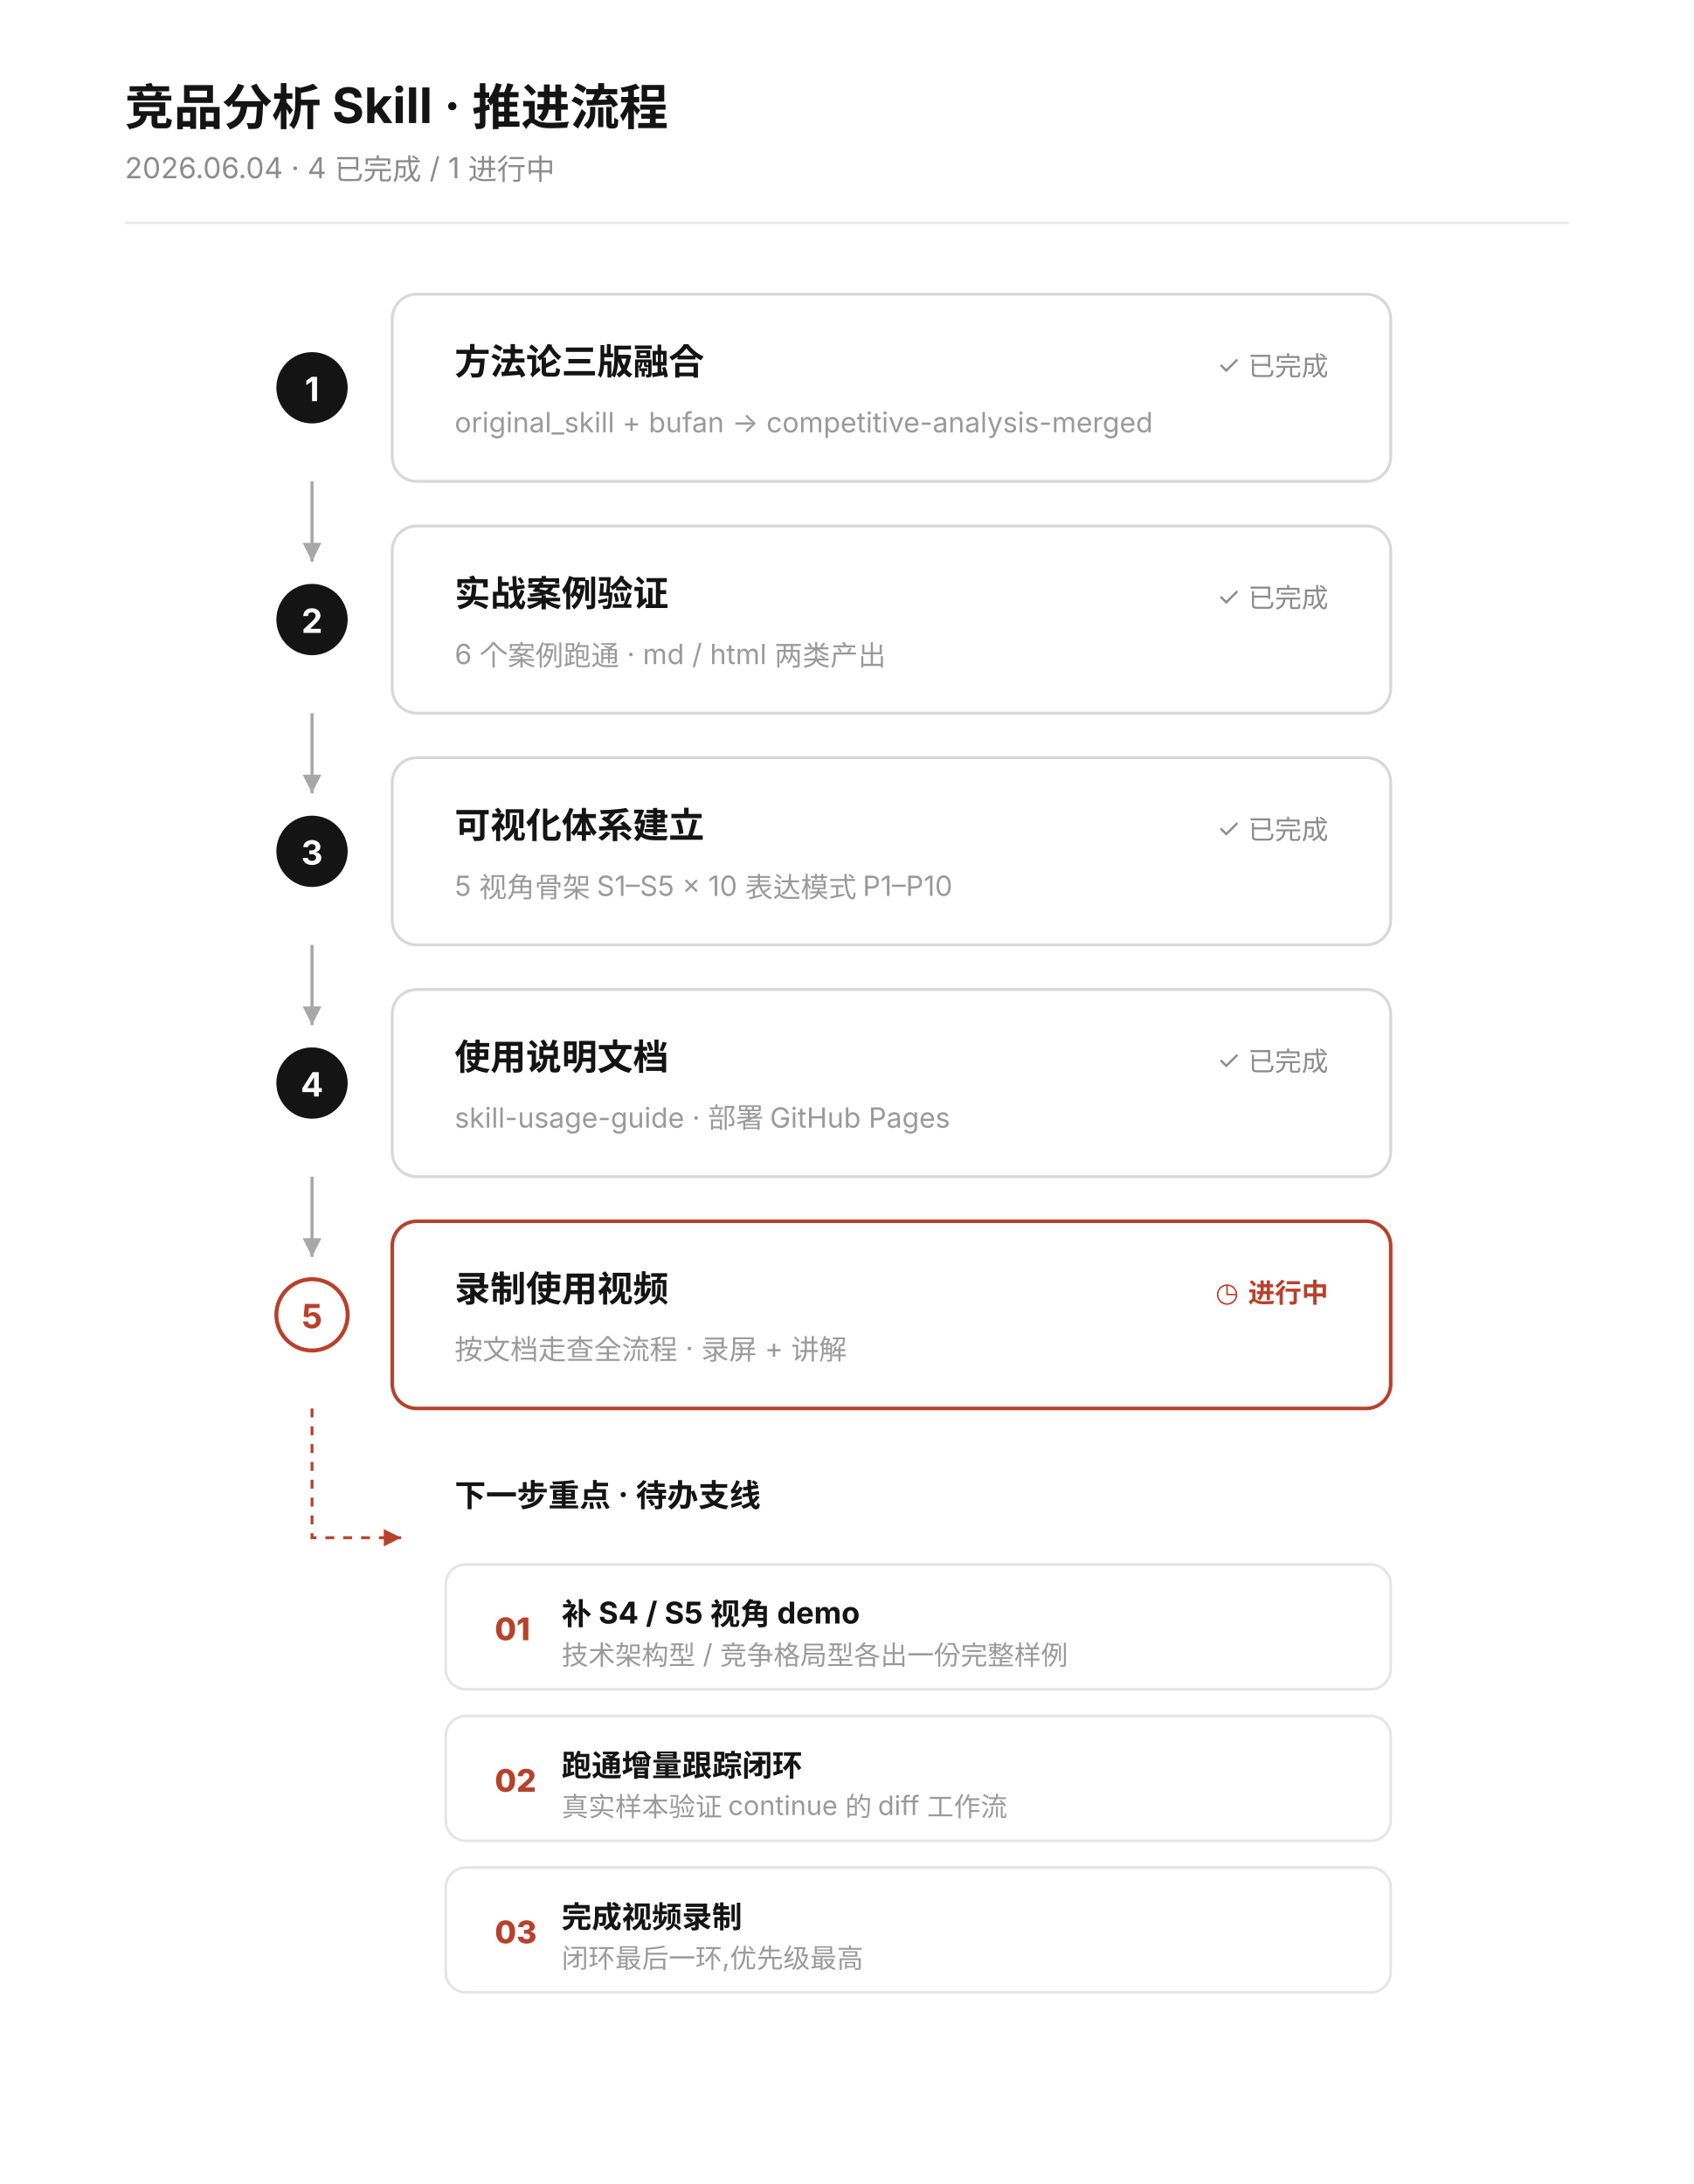
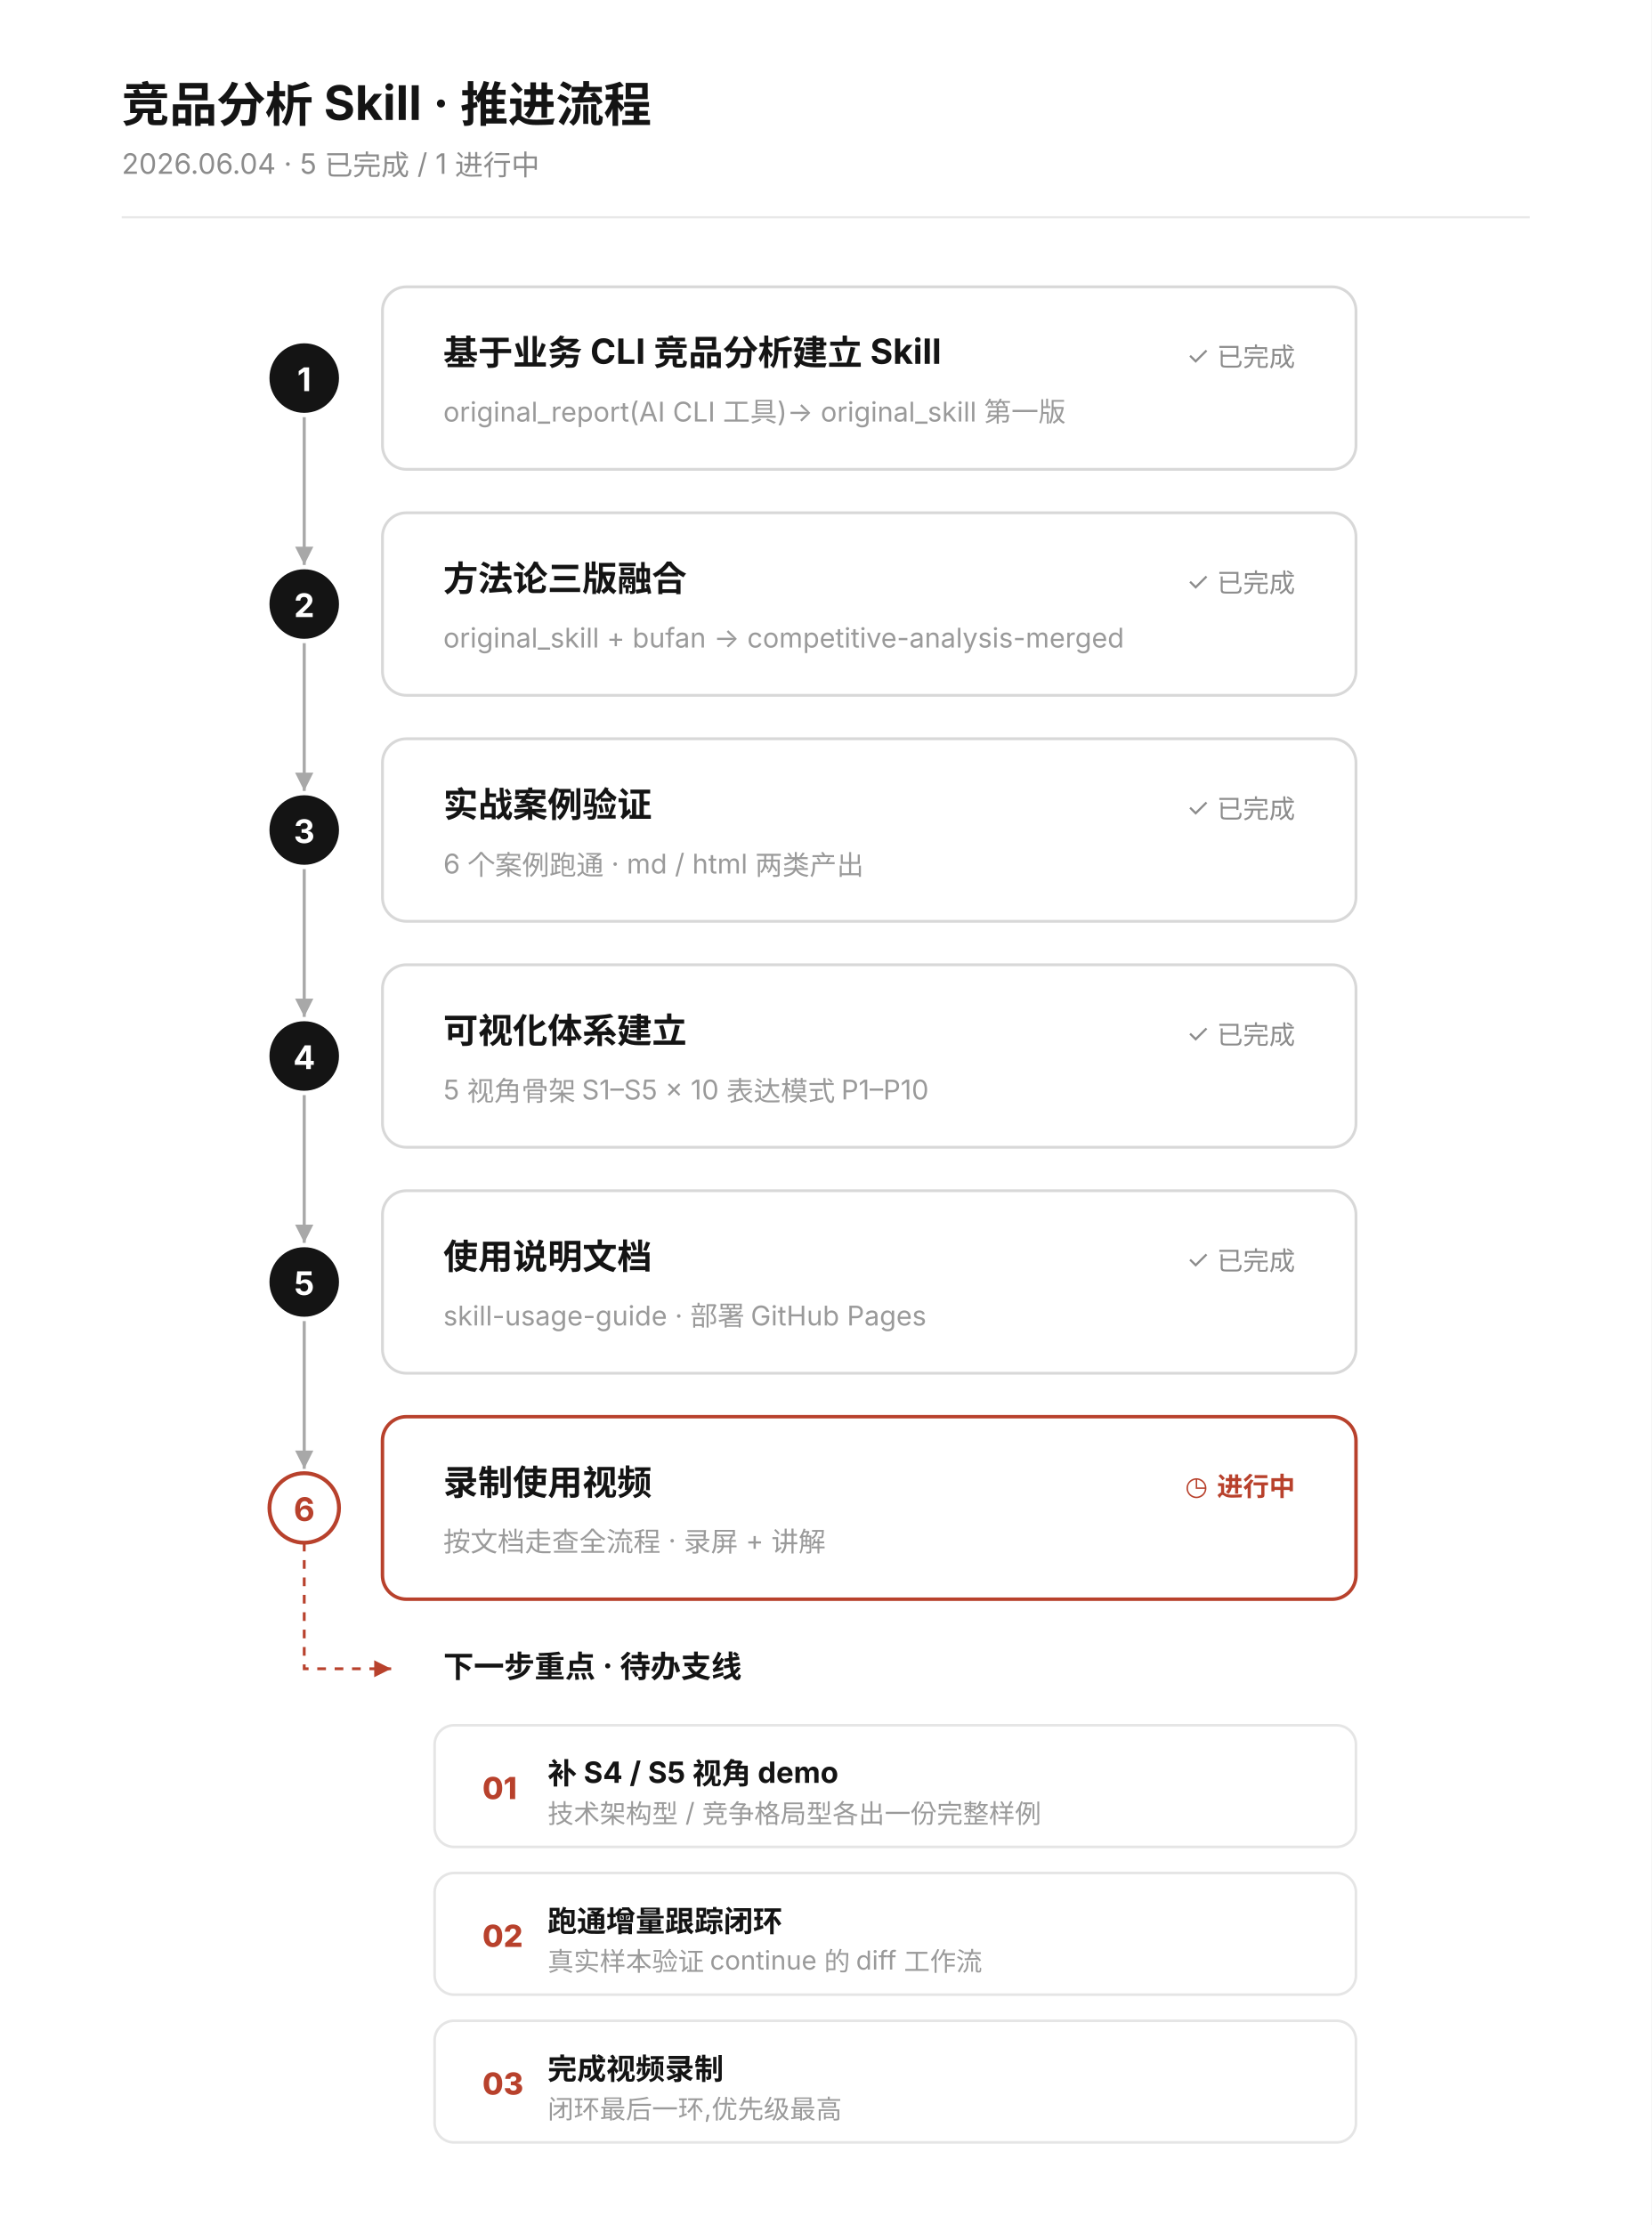
- <svg xmlns="http://www.w3.org/2000/svg" width="760" height="980" viewBox="0 0 760 980" font-family="'Inter','Segoe UI','PingFang SC','Microsoft YaHei',sans-serif">
+ <svg xmlns="http://www.w3.org/2000/svg" width="760" height="1024" viewBox="0 0 760 1024" font-family="'Inter','Segoe UI','PingFang SC','Microsoft YaHei',sans-serif">
  <defs>
    <marker id="ah" markerWidth="9" markerHeight="9" refX="6" refY="3" orient="auto">
      <path d="M0,0 L6,3 L0,6 Z" fill="#A8A8A8" />
    </marker>
    <marker id="aht" markerWidth="9" markerHeight="9" refX="6" refY="3" orient="auto">
      <path d="M0,0 L6,3 L0,6 Z" fill="#B8412C" />
    </marker>
  </defs>
-   <rect width="760" height="980" fill="#FFFFFF" />
+   <rect width="760" height="1024" fill="#FFFFFF" />
  <text x="56" y="56" fill="#141414" font-size="22" font-weight="700">竞品分析 Skill · 推进流程</text>
-   <text x="56" y="80" fill="#8C8C8C" font-size="13">2026.06.04 · 4 已完成 / 1 进行中</text>
+   <text x="56" y="80" fill="#8C8C8C" font-size="13">2026.06.04 · 5 已完成 / 1 进行中</text>
  <line x1="56" y1="100" x2="704" y2="100" stroke="#E8E8E8" stroke-width="1" />
  <g stroke="#A8A8A8" stroke-width="1.4">
-     <line x1="140" y1="216" x2="140" y2="252" marker-end="url(#ah)" />
-     <line x1="140" y1="320" x2="140" y2="356" marker-end="url(#ah)" />
-     <line x1="140" y1="424" x2="140" y2="460" marker-end="url(#ah)" />
-     <line x1="140" y1="528" x2="140" y2="564" marker-end="url(#ah)" />
+     <line x1="140" y1="192" x2="140" y2="260" marker-end="url(#ah)" />
+     <line x1="140" y1="296" x2="140" y2="364" marker-end="url(#ah)" />
+     <line x1="140" y1="400" x2="140" y2="468" marker-end="url(#ah)" />
+     <line x1="140" y1="504" x2="140" y2="572" marker-end="url(#ah)" />
+     <line x1="140" y1="608" x2="140" y2="676" marker-end="url(#ah)" />
  </g>
  <g>
    <circle cx="140" cy="174" r="16" fill="#141414" />
    <text x="140" y="180" fill="#FFFFFF" font-size="15" font-weight="700" text-anchor="middle">1</text>
    <rect x="176" y="132" width="448" height="84" rx="11" fill="#FFFFFF" stroke="#D8D8D8" stroke-width="1.3" />
-     <text x="204" y="168" fill="#141414" font-size="16" font-weight="700">方法论三版融合</text>
-     <text x="204" y="194" fill="#9A9A9A" font-size="12.5">original_skill + bufan → competitive-analysis-merged</text>
+     <text x="204" y="168" fill="#141414" font-size="16" font-weight="700">基于业务 CLI 竞品分析建立 Skill</text>
+     <text x="204" y="194" fill="#9A9A9A" font-size="12.5">original_report(AI CLI 工具)→ original_skill 第一版</text>
    <text x="596" y="168" fill="#8C8C8C" font-size="12" text-anchor="end">✓ 已完成</text>
    <circle cx="140" cy="278" r="16" fill="#141414" />
    <text x="140" y="284" fill="#FFFFFF" font-size="15" font-weight="700" text-anchor="middle">2</text>
    <rect x="176" y="236" width="448" height="84" rx="11" fill="#FFFFFF" stroke="#D8D8D8" stroke-width="1.3" />
-     <text x="204" y="272" fill="#141414" font-size="16" font-weight="700">实战案例验证</text>
-     <text x="204" y="298" fill="#9A9A9A" font-size="12.5">6 个案例跑通 · md / html 两类产出</text>
+     <text x="204" y="272" fill="#141414" font-size="16" font-weight="700">方法论三版融合</text>
+     <text x="204" y="298" fill="#9A9A9A" font-size="12.5">original_skill + bufan → competitive-analysis-merged</text>
    <text x="596" y="272" fill="#8C8C8C" font-size="12" text-anchor="end">✓ 已完成</text>
    <circle cx="140" cy="382" r="16" fill="#141414" />
    <text x="140" y="388" fill="#FFFFFF" font-size="15" font-weight="700" text-anchor="middle">3</text>
    <rect x="176" y="340" width="448" height="84" rx="11" fill="#FFFFFF" stroke="#D8D8D8" stroke-width="1.3" />
-     <text x="204" y="376" fill="#141414" font-size="16" font-weight="700">可视化体系建立</text>
-     <text x="204" y="402" fill="#9A9A9A" font-size="12.5">5 视角骨架 S1–S5 × 10 表达模式 P1–P10</text>
+     <text x="204" y="376" fill="#141414" font-size="16" font-weight="700">实战案例验证</text>
+     <text x="204" y="402" fill="#9A9A9A" font-size="12.5">6 个案例跑通 · md / html 两类产出</text>
    <text x="596" y="376" fill="#8C8C8C" font-size="12" text-anchor="end">✓ 已完成</text>
    <circle cx="140" cy="486" r="16" fill="#141414" />
    <text x="140" y="492" fill="#FFFFFF" font-size="15" font-weight="700" text-anchor="middle">4</text>
    <rect x="176" y="444" width="448" height="84" rx="11" fill="#FFFFFF" stroke="#D8D8D8" stroke-width="1.3" />
-     <text x="204" y="480" fill="#141414" font-size="16" font-weight="700">使用说明文档</text>
-     <text x="204" y="506" fill="#9A9A9A" font-size="12.5">skill-usage-guide · 部署 GitHub Pages</text>
+     <text x="204" y="480" fill="#141414" font-size="16" font-weight="700">可视化体系建立</text>
+     <text x="204" y="506" fill="#9A9A9A" font-size="12.5">5 视角骨架 S1–S5 × 10 表达模式 P1–P10</text>
    <text x="596" y="480" fill="#8C8C8C" font-size="12" text-anchor="end">✓ 已完成</text>
-     <circle cx="140" cy="590" r="16" fill="#FFFFFF" stroke="#B8412C" stroke-width="1.8" />
-     <text x="140" y="596" fill="#B8412C" font-size="15" font-weight="700" text-anchor="middle">5</text>
-     <rect x="176" y="548" width="448" height="84" rx="11" fill="#FFFFFF" stroke="#B8412C" stroke-width="1.6" />
-     <text x="204" y="584" fill="#141414" font-size="16" font-weight="700">录制使用视频</text>
-     <text x="204" y="610" fill="#9A9A9A" font-size="12.5">按文档走查全流程 · 录屏 + 讲解</text>
-     <text x="596" y="584" fill="#B8412C" font-size="12" font-weight="600" text-anchor="end">◷ 进行中</text>
+     <circle cx="140" cy="590" r="16" fill="#141414" />
+     <text x="140" y="596" fill="#FFFFFF" font-size="15" font-weight="700" text-anchor="middle">5</text>
+     <rect x="176" y="548" width="448" height="84" rx="11" fill="#FFFFFF" stroke="#D8D8D8" stroke-width="1.3" />
+     <text x="204" y="584" fill="#141414" font-size="16" font-weight="700">使用说明文档</text>
+     <text x="204" y="610" fill="#9A9A9A" font-size="12.5">skill-usage-guide · 部署 GitHub Pages</text>
+     <text x="596" y="584" fill="#8C8C8C" font-size="12" text-anchor="end">✓ 已完成</text>
+     <circle cx="140" cy="694" r="16" fill="#FFFFFF" stroke="#B8412C" stroke-width="1.8" />
+     <text x="140" y="700" fill="#B8412C" font-size="15" font-weight="700" text-anchor="middle">6</text>
+     <rect x="176" y="652" width="448" height="84" rx="11" fill="#FFFFFF" stroke="#B8412C" stroke-width="1.6" />
+     <text x="204" y="688" fill="#141414" font-size="16" font-weight="700">录制使用视频</text>
+     <text x="204" y="714" fill="#9A9A9A" font-size="12.5">按文档走查全流程 · 录屏 + 讲解</text>
+     <text x="596" y="688" fill="#B8412C" font-size="12" font-weight="600" text-anchor="end">◷ 进行中</text>
  </g>
-   <path d="M140,632 L140,690 L180,690" fill="none" stroke="#B8412C" stroke-width="1.3" stroke-dasharray="4 4" marker-end="url(#aht)" />
-   <text x="204" y="676" fill="#141414" font-size="14" font-weight="700">下一步重点 · 待办支线</text>
+   <path d="M140,710 L140,768 L180,768" fill="none" stroke="#B8412C" stroke-width="1.3" stroke-dasharray="4 4" marker-end="url(#aht)" />
+   <text x="204" y="772" fill="#141414" font-size="14" font-weight="700">下一步重点 · 待办支线</text>
  <g>
-     <rect x="200" y="702" width="424" height="56" rx="9" fill="#FFFFFF" stroke="#E5E5E5" stroke-width="1.2" />
-     <text x="222" y="736" fill="#B8412C" font-size="14" font-weight="800">01</text>
-     <text x="252" y="729" fill="#141414" font-size="13.5" font-weight="700">补 S4 / S5 视角 demo</text>
-     <text x="252" y="747" fill="#9A9A9A" font-size="12">技术架构型 / 竞争格局型各出一份完整样例</text>
-     <rect x="200" y="770" width="424" height="56" rx="9" fill="#FFFFFF" stroke="#E5E5E5" stroke-width="1.2" />
-     <text x="222" y="804" fill="#B8412C" font-size="14" font-weight="800">02</text>
-     <text x="252" y="797" fill="#141414" font-size="13.5" font-weight="700">跑通增量跟踪闭环</text>
-     <text x="252" y="815" fill="#9A9A9A" font-size="12">真实样本验证 continue 的 diff 工作流</text>
-     <rect x="200" y="838" width="424" height="56" rx="9" fill="#FFFFFF" stroke="#E5E5E5" stroke-width="1.2" />
-     <text x="222" y="872" fill="#B8412C" font-size="14" font-weight="800">03</text>
-     <text x="252" y="865" fill="#141414" font-size="13.5" font-weight="700">完成视频录制</text>
-     <text x="252" y="883" fill="#9A9A9A" font-size="12">闭环最后一环,优先级最高</text>
+     <rect x="200" y="794" width="424" height="56" rx="9" fill="#FFFFFF" stroke="#E5E5E5" stroke-width="1.2" />
+     <text x="222" y="828" fill="#B8412C" font-size="14" font-weight="800">01</text>
+     <text x="252" y="821" fill="#141414" font-size="13.5" font-weight="700">补 S4 / S5 视角 demo</text>
+     <text x="252" y="839" fill="#9A9A9A" font-size="12">技术架构型 / 竞争格局型各出一份完整样例</text>
+     <rect x="200" y="862" width="424" height="56" rx="9" fill="#FFFFFF" stroke="#E5E5E5" stroke-width="1.2" />
+     <text x="222" y="896" fill="#B8412C" font-size="14" font-weight="800">02</text>
+     <text x="252" y="889" fill="#141414" font-size="13.5" font-weight="700">跑通增量跟踪闭环</text>
+     <text x="252" y="907" fill="#9A9A9A" font-size="12">真实样本验证 continue 的 diff 工作流</text>
+     <rect x="200" y="930" width="424" height="56" rx="9" fill="#FFFFFF" stroke="#E5E5E5" stroke-width="1.2" />
+     <text x="222" y="964" fill="#B8412C" font-size="14" font-weight="800">03</text>
+     <text x="252" y="957" fill="#141414" font-size="13.5" font-weight="700">完成视频录制</text>
+     <text x="252" y="975" fill="#9A9A9A" font-size="12">闭环最后一环,优先级最高</text>
  </g>
</svg>
